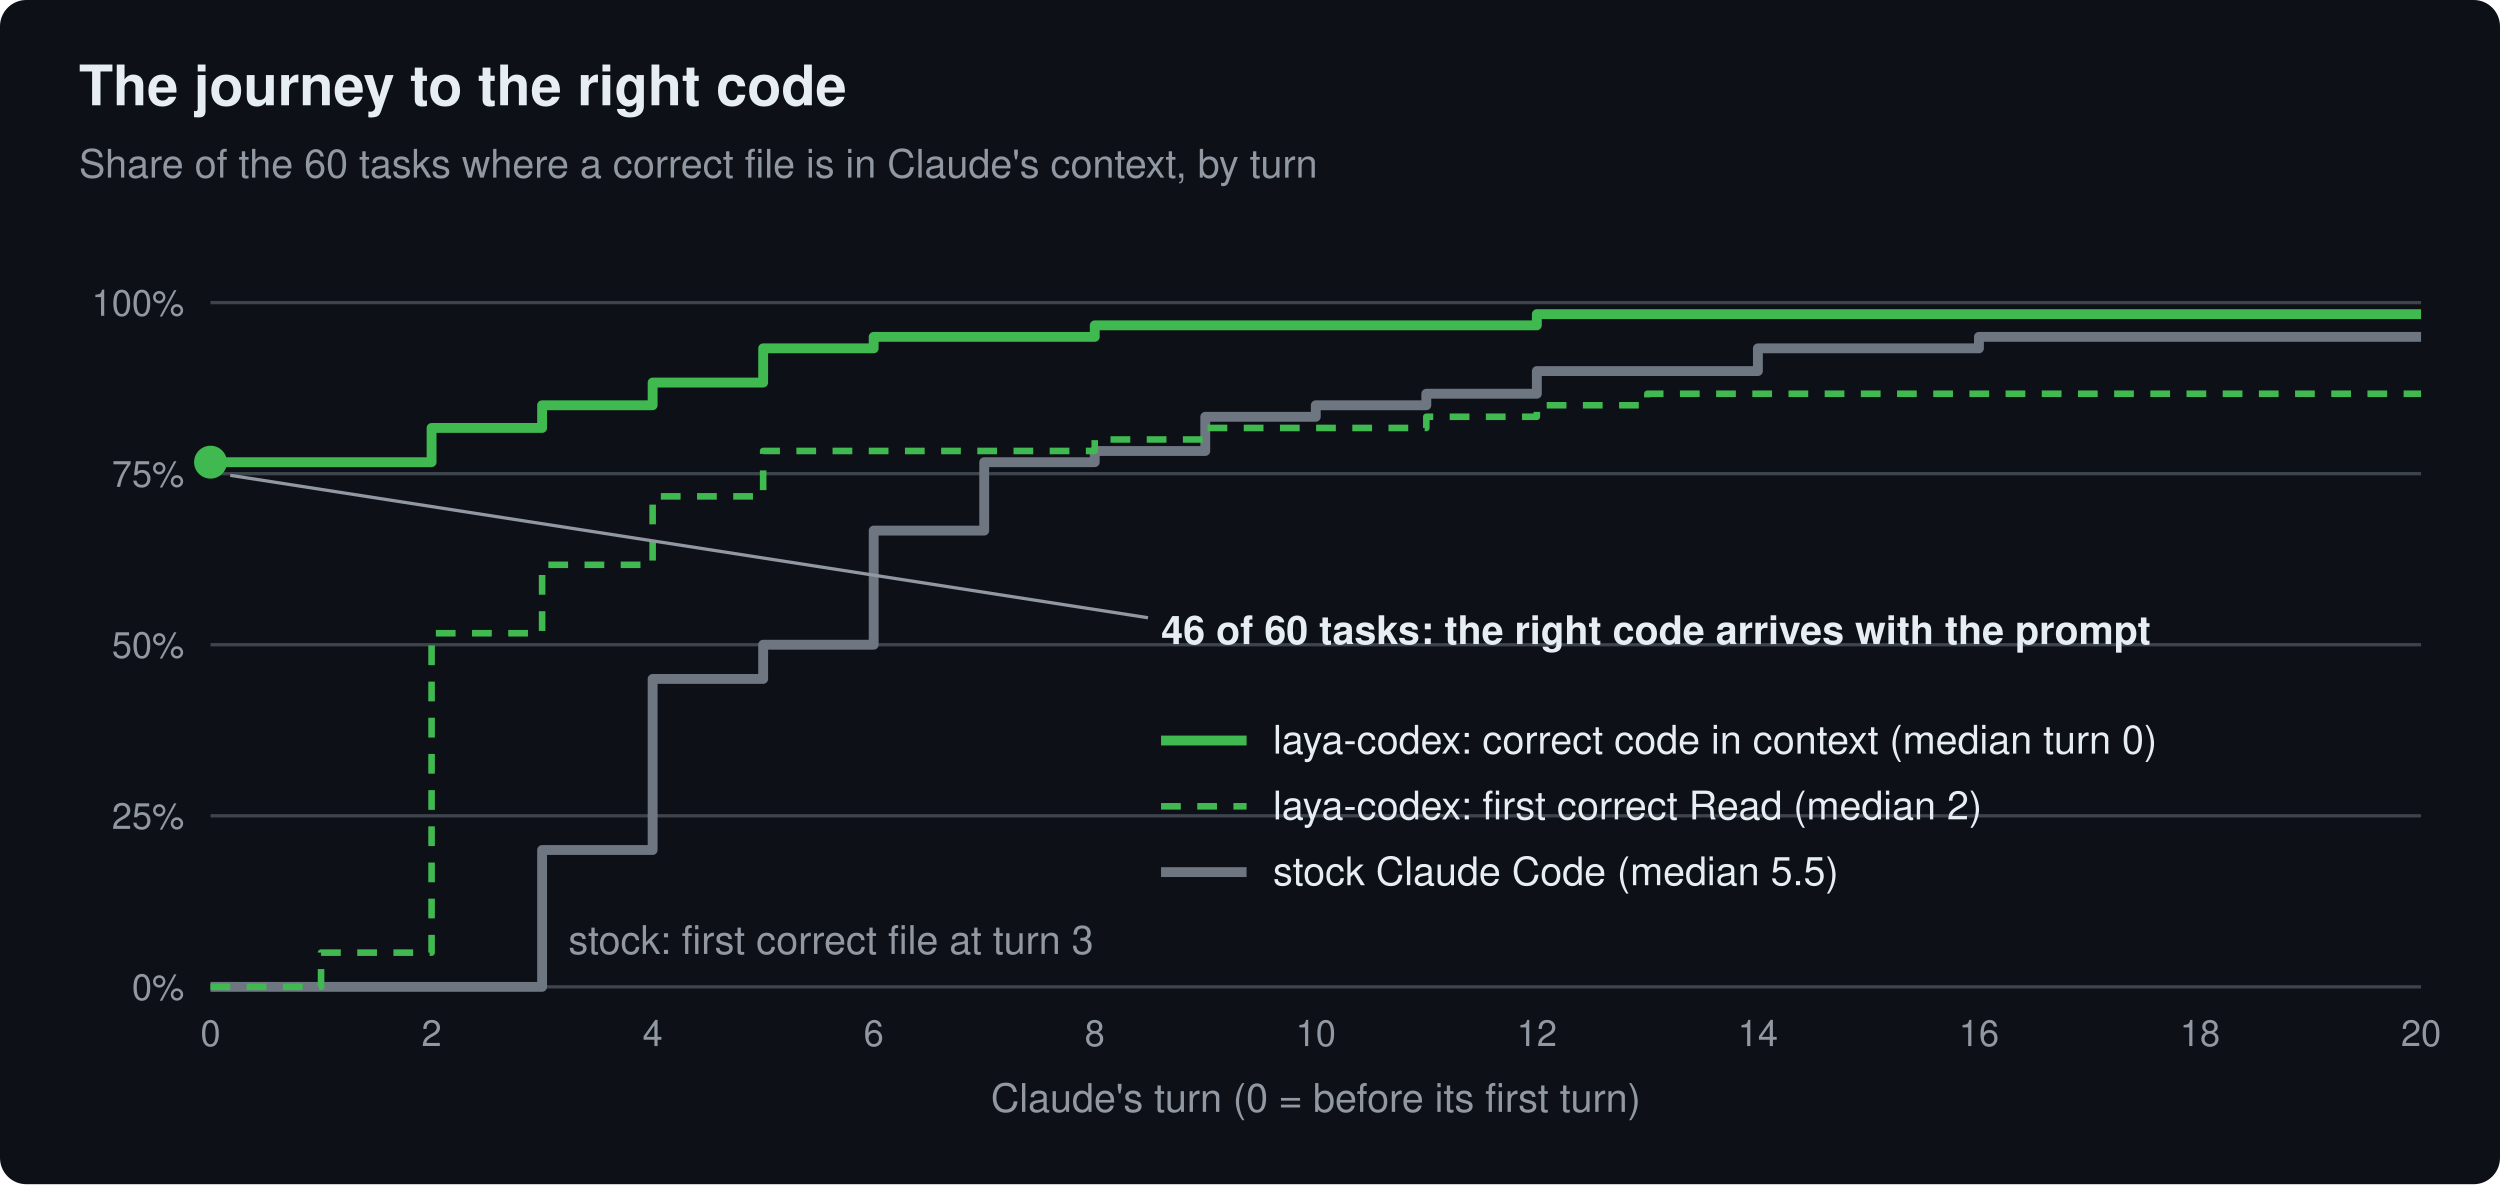
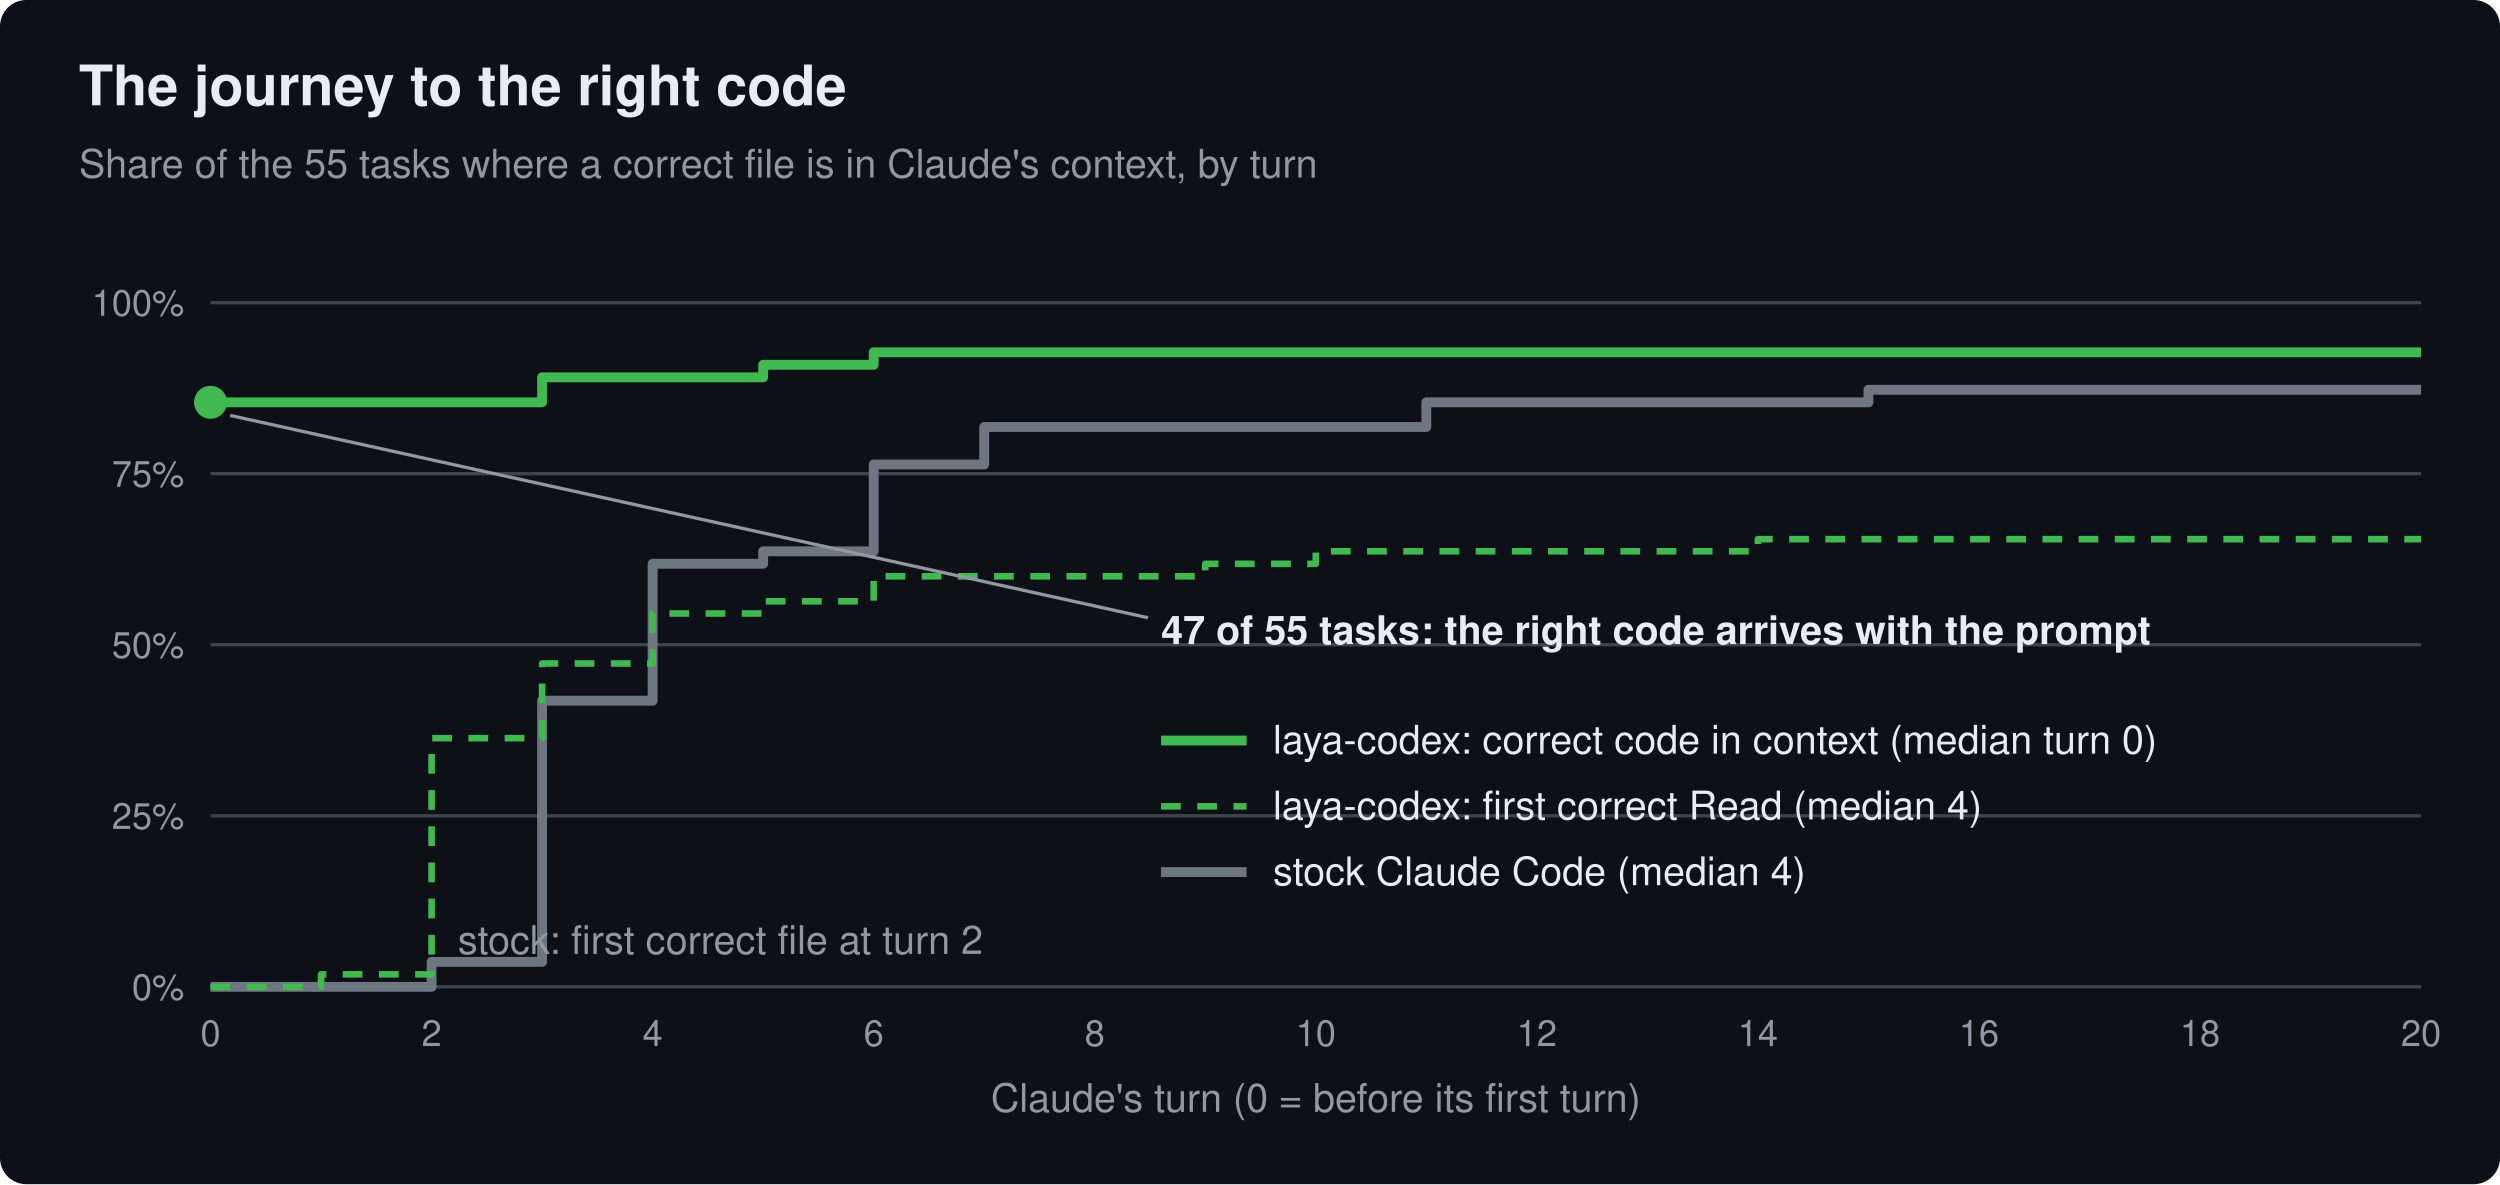
<svg xmlns="http://www.w3.org/2000/svg" width="760" height="360" viewBox="0 0 760 360" role="img" aria-label="laya-codex benchmark: turns until Claude has the right code">
  <rect width="760" height="360" rx="8" fill="#0d1117" />
  <text x="24.0" y="32.0" font-family="-apple-system,BlinkMacSystemFont,'Segoe UI',Helvetica,Arial,sans-serif" font-size="17" fill="#e6edf3" text-anchor="start" font-weight="600">The journey to the right code</text>
-   <text x="24.0" y="54.0" font-family="-apple-system,BlinkMacSystemFont,'Segoe UI',Helvetica,Arial,sans-serif" font-size="12" fill="#9198a1" text-anchor="start" font-weight="normal">Share of the 60 tasks where a correct file is in Claude's context, by turn</text>
+   <text x="24.0" y="54.0" font-family="-apple-system,BlinkMacSystemFont,'Segoe UI',Helvetica,Arial,sans-serif" font-size="12" fill="#9198a1" text-anchor="start" font-weight="normal">Share of the 55 tasks where a correct file is in Claude's context, by turn</text>
  <line x1="64" y1="300.0" x2="736" y2="300.0" stroke="#3d444d" stroke-width="1" />
  <text x="56.0" y="304.0" font-family="-apple-system,BlinkMacSystemFont,'Segoe UI',Helvetica,Arial,sans-serif" font-size="11" fill="#9198a1" text-anchor="end" font-weight="normal">0%</text>
  <line x1="64" y1="248.0" x2="736" y2="248.0" stroke="#3d444d" stroke-width="1" />
  <text x="56.0" y="252.0" font-family="-apple-system,BlinkMacSystemFont,'Segoe UI',Helvetica,Arial,sans-serif" font-size="11" fill="#9198a1" text-anchor="end" font-weight="normal">25%</text>
  <line x1="64" y1="196.0" x2="736" y2="196.0" stroke="#3d444d" stroke-width="1" />
  <text x="56.0" y="200.0" font-family="-apple-system,BlinkMacSystemFont,'Segoe UI',Helvetica,Arial,sans-serif" font-size="11" fill="#9198a1" text-anchor="end" font-weight="normal">50%</text>
  <line x1="64" y1="144.0" x2="736" y2="144.0" stroke="#3d444d" stroke-width="1" />
  <text x="56.0" y="148.0" font-family="-apple-system,BlinkMacSystemFont,'Segoe UI',Helvetica,Arial,sans-serif" font-size="11" fill="#9198a1" text-anchor="end" font-weight="normal">75%</text>
  <line x1="64" y1="92.0" x2="736" y2="92.0" stroke="#3d444d" stroke-width="1" />
  <text x="56.0" y="96.0" font-family="-apple-system,BlinkMacSystemFont,'Segoe UI',Helvetica,Arial,sans-serif" font-size="11" fill="#9198a1" text-anchor="end" font-weight="normal">100%</text>
  <text x="64.0" y="318.0" font-family="-apple-system,BlinkMacSystemFont,'Segoe UI',Helvetica,Arial,sans-serif" font-size="11" fill="#9198a1" text-anchor="middle" font-weight="normal">0</text>
  <text x="131.2" y="318.0" font-family="-apple-system,BlinkMacSystemFont,'Segoe UI',Helvetica,Arial,sans-serif" font-size="11" fill="#9198a1" text-anchor="middle" font-weight="normal">2</text>
  <text x="198.4" y="318.0" font-family="-apple-system,BlinkMacSystemFont,'Segoe UI',Helvetica,Arial,sans-serif" font-size="11" fill="#9198a1" text-anchor="middle" font-weight="normal">4</text>
  <text x="265.6" y="318.0" font-family="-apple-system,BlinkMacSystemFont,'Segoe UI',Helvetica,Arial,sans-serif" font-size="11" fill="#9198a1" text-anchor="middle" font-weight="normal">6</text>
  <text x="332.8" y="318.0" font-family="-apple-system,BlinkMacSystemFont,'Segoe UI',Helvetica,Arial,sans-serif" font-size="11" fill="#9198a1" text-anchor="middle" font-weight="normal">8</text>
  <text x="400.0" y="318.0" font-family="-apple-system,BlinkMacSystemFont,'Segoe UI',Helvetica,Arial,sans-serif" font-size="11" fill="#9198a1" text-anchor="middle" font-weight="normal">10</text>
  <text x="467.2" y="318.0" font-family="-apple-system,BlinkMacSystemFont,'Segoe UI',Helvetica,Arial,sans-serif" font-size="11" fill="#9198a1" text-anchor="middle" font-weight="normal">12</text>
  <text x="534.4" y="318.0" font-family="-apple-system,BlinkMacSystemFont,'Segoe UI',Helvetica,Arial,sans-serif" font-size="11" fill="#9198a1" text-anchor="middle" font-weight="normal">14</text>
  <text x="601.6" y="318.0" font-family="-apple-system,BlinkMacSystemFont,'Segoe UI',Helvetica,Arial,sans-serif" font-size="11" fill="#9198a1" text-anchor="middle" font-weight="normal">16</text>
  <text x="668.8" y="318.0" font-family="-apple-system,BlinkMacSystemFont,'Segoe UI',Helvetica,Arial,sans-serif" font-size="11" fill="#9198a1" text-anchor="middle" font-weight="normal">18</text>
  <text x="736.0" y="318.0" font-family="-apple-system,BlinkMacSystemFont,'Segoe UI',Helvetica,Arial,sans-serif" font-size="11" fill="#9198a1" text-anchor="middle" font-weight="normal">20</text>
  <text x="400.0" y="338.0" font-family="-apple-system,BlinkMacSystemFont,'Segoe UI',Helvetica,Arial,sans-serif" font-size="12" fill="#9198a1" text-anchor="middle" font-weight="normal">Claude's turn (0 = before its first turn)</text>
-   <polyline points="64.0,300.0 97.6,300.0 97.6,300.0 131.2,300.0 131.2,300.0 164.8,300.0 164.8,258.4 198.4,258.4 198.4,206.4 232.0,206.4 232.0,196.0 265.6,196.0 265.6,161.3 299.2,161.3 299.2,140.5 332.8,140.5 332.8,137.1 366.4,137.1 366.4,126.7 400.0,126.7 400.0,123.2 433.6,123.2 433.6,119.7 467.2,119.7 467.2,112.8 500.8,112.8 500.8,112.8 534.4,112.8 534.4,105.9 568.0,105.9 568.0,105.9 601.6,105.9 601.6,102.4 635.2,102.4 635.2,102.4 668.8,102.4 668.8,102.4 702.4,102.4 702.4,102.4 736.0,102.4 736.0,102.4" fill="none" stroke="#6e7681" stroke-width="3" stroke-linejoin="round" />
-   <polyline points="64.0,300.0 97.6,300.0 97.6,289.6 131.2,289.6 131.2,192.5 164.8,192.5 164.8,171.7 198.4,171.7 198.4,150.9 232.0,150.9 232.0,137.1 265.6,137.1 265.6,137.1 299.2,137.1 299.2,137.1 332.8,137.1 332.8,133.6 366.4,133.6 366.4,130.1 400.0,130.1 400.0,130.1 433.6,130.1 433.6,126.7 467.2,126.7 467.2,123.2 500.8,123.2 500.8,119.7 534.4,119.7 534.4,119.7 568.0,119.7 568.0,119.7 601.6,119.7 601.6,119.7 635.2,119.7 635.2,119.7 668.8,119.7 668.8,119.7 702.4,119.7 702.4,119.7 736.0,119.7 736.0,119.7" fill="none" stroke="#3fb950" stroke-width="2" stroke-linejoin="round" stroke-dasharray="6 5" />
-   <polyline points="64.0,140.5 97.6,140.5 97.6,140.5 131.2,140.5 131.2,130.1 164.8,130.1 164.8,123.2 198.4,123.2 198.4,116.3 232.0,116.3 232.0,105.9 265.6,105.9 265.6,102.4 299.2,102.4 299.2,102.4 332.8,102.4 332.8,98.9 366.4,98.9 366.4,98.9 400.0,98.9 400.0,98.9 433.6,98.9 433.6,98.9 467.2,98.9 467.2,95.5 500.8,95.5 500.8,95.5 534.4,95.5 534.4,95.5 568.0,95.5 568.0,95.5 601.6,95.5 601.6,95.5 635.2,95.5 635.2,95.5 668.8,95.5 668.8,95.5 702.4,95.5 702.4,95.5 736.0,95.5 736.0,95.5" fill="none" stroke="#3fb950" stroke-width="3" stroke-linejoin="round" />
-   <circle cx="64.0" cy="140.5" r="5" fill="#3fb950" />
-   <line x1="70.0" y1="144.5" x2="349.0" y2="187.8" stroke="#9198a1" stroke-width="1" />
-   <text x="353.0" y="195.8" font-family="-apple-system,BlinkMacSystemFont,'Segoe UI',Helvetica,Arial,sans-serif" font-size="12" fill="#e6edf3" text-anchor="start" font-weight="600">46 of 60 tasks: the right code arrives with the prompt</text>
-   <text x="172.8" y="290.0" font-family="-apple-system,BlinkMacSystemFont,'Segoe UI',Helvetica,Arial,sans-serif" font-size="12" fill="#9198a1" text-anchor="start" font-weight="normal">stock: first correct file at turn 3</text>
+   <polyline points="64.0,300.0 97.6,300.0 97.6,300.0 131.2,300.0 131.2,292.4 164.8,292.4 164.8,213.0 198.4,213.0 198.4,171.4 232.0,171.4 232.0,167.6 265.6,167.6 265.6,141.2 299.2,141.2 299.2,129.8 332.8,129.8 332.8,129.8 366.4,129.8 366.4,129.8 400.0,129.8 400.0,129.8 433.6,129.8 433.6,122.3 467.2,122.3 467.2,122.3 500.8,122.3 500.8,122.3 534.4,122.3 534.4,122.3 568.0,122.3 568.0,118.5 601.6,118.5 601.6,118.5 635.2,118.5 635.2,118.5 668.8,118.5 668.8,118.5 702.4,118.5 702.4,118.5 736.0,118.5 736.0,118.5" fill="none" stroke="#6e7681" stroke-width="3" stroke-linejoin="round" />
+   <polyline points="64.0,300.0 97.6,300.0 97.6,296.2 131.2,296.2 131.2,224.4 164.8,224.4 164.8,201.7 198.4,201.7 198.4,186.5 232.0,186.5 232.0,182.8 265.6,182.8 265.6,175.2 299.2,175.2 299.2,175.2 332.8,175.2 332.8,175.2 366.4,175.2 366.4,171.4 400.0,171.4 400.0,167.6 433.6,167.6 433.6,167.6 467.2,167.6 467.2,167.6 500.8,167.6 500.8,167.6 534.4,167.6 534.4,163.9 568.0,163.9 568.0,163.9 601.6,163.9 601.6,163.9 635.2,163.9 635.2,163.9 668.8,163.9 668.8,163.9 702.4,163.9 702.4,163.9 736.0,163.9 736.0,163.9" fill="none" stroke="#3fb950" stroke-width="2" stroke-linejoin="round" stroke-dasharray="6 5" />
+   <polyline points="64.0,122.3 97.6,122.3 97.6,122.3 131.2,122.3 131.2,122.3 164.8,122.3 164.8,114.7 198.4,114.7 198.4,114.7 232.0,114.7 232.0,110.9 265.6,110.9 265.6,107.1 299.2,107.1 299.2,107.1 332.8,107.1 332.8,107.1 366.4,107.1 366.4,107.1 400.0,107.1 400.0,107.1 433.6,107.1 433.6,107.1 467.2,107.1 467.2,107.1 500.8,107.1 500.8,107.1 534.4,107.1 534.4,107.1 568.0,107.1 568.0,107.1 601.6,107.1 601.6,107.1 635.2,107.1 635.2,107.1 668.8,107.1 668.8,107.1 702.4,107.1 702.4,107.1 736.0,107.1 736.0,107.1" fill="none" stroke="#3fb950" stroke-width="3" stroke-linejoin="round" />
+   <circle cx="64.0" cy="122.3" r="5" fill="#3fb950" />
+   <line x1="70.0" y1="126.3" x2="349.0" y2="187.8" stroke="#9198a1" stroke-width="1" />
+   <text x="353.0" y="195.8" font-family="-apple-system,BlinkMacSystemFont,'Segoe UI',Helvetica,Arial,sans-serif" font-size="12" fill="#e6edf3" text-anchor="start" font-weight="600">47 of 55 tasks: the right code arrives with the prompt</text>
+   <text x="139.2" y="290.0" font-family="-apple-system,BlinkMacSystemFont,'Segoe UI',Helvetica,Arial,sans-serif" font-size="12" fill="#9198a1" text-anchor="start" font-weight="normal">stock: first correct file at turn 2</text>
  <line x1="352.96" y1="225.12" x2="378.96" y2="225.12" stroke="#3fb950" stroke-width="3" />
  <text x="387.0" y="229.1" font-family="-apple-system,BlinkMacSystemFont,'Segoe UI',Helvetica,Arial,sans-serif" font-size="12" fill="#e6edf3" text-anchor="start" font-weight="normal">laya-codex: correct code in context (median turn 0)</text>
  <line x1="352.96" y1="245.12" x2="378.96" y2="245.12" stroke="#3fb950" stroke-width="2" stroke-dasharray="6 5" />
-   <text x="387.0" y="249.1" font-family="-apple-system,BlinkMacSystemFont,'Segoe UI',Helvetica,Arial,sans-serif" font-size="12" fill="#e6edf3" text-anchor="start" font-weight="normal">laya-codex: first correct Read (median 2)</text>
+   <text x="387.0" y="249.1" font-family="-apple-system,BlinkMacSystemFont,'Segoe UI',Helvetica,Arial,sans-serif" font-size="12" fill="#e6edf3" text-anchor="start" font-weight="normal">laya-codex: first correct Read (median 4)</text>
  <line x1="352.96" y1="265.12" x2="378.96" y2="265.12" stroke="#6e7681" stroke-width="3" />
-   <text x="387.0" y="269.1" font-family="-apple-system,BlinkMacSystemFont,'Segoe UI',Helvetica,Arial,sans-serif" font-size="12" fill="#e6edf3" text-anchor="start" font-weight="normal">stock Claude Code (median 5.5)</text>
+   <text x="387.0" y="269.1" font-family="-apple-system,BlinkMacSystemFont,'Segoe UI',Helvetica,Arial,sans-serif" font-size="12" fill="#e6edf3" text-anchor="start" font-weight="normal">stock Claude Code (median 4)</text>
</svg>
